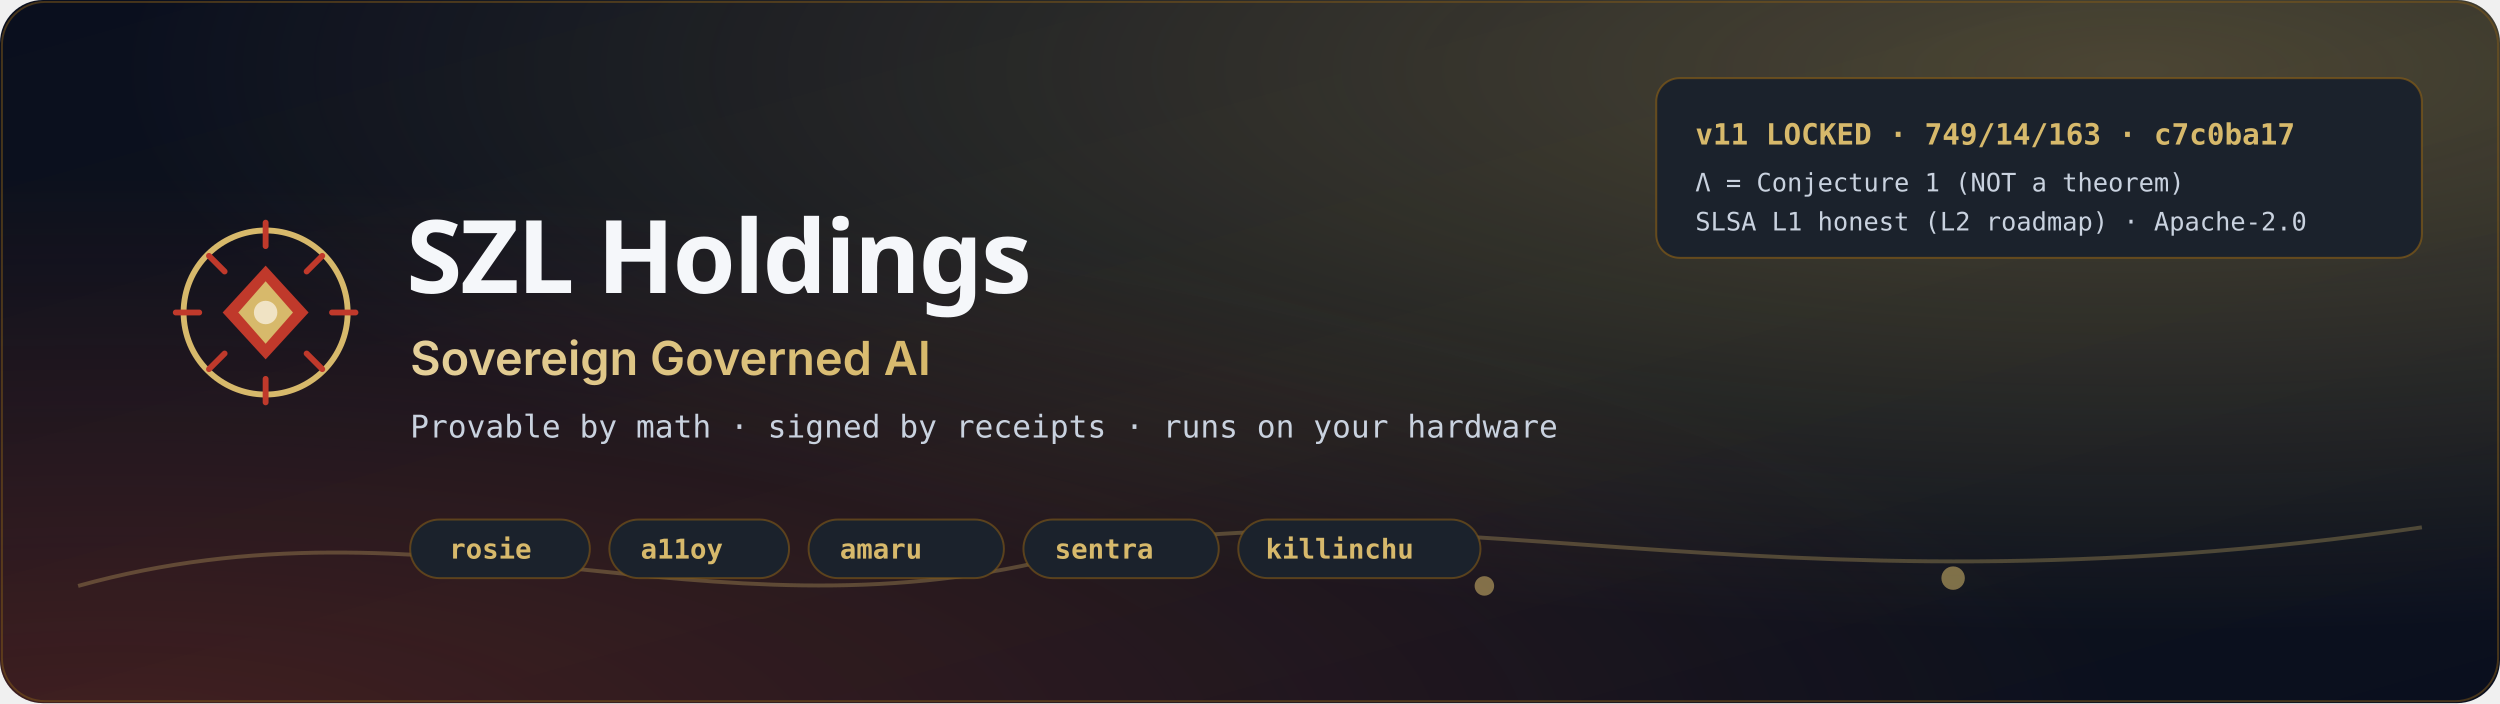
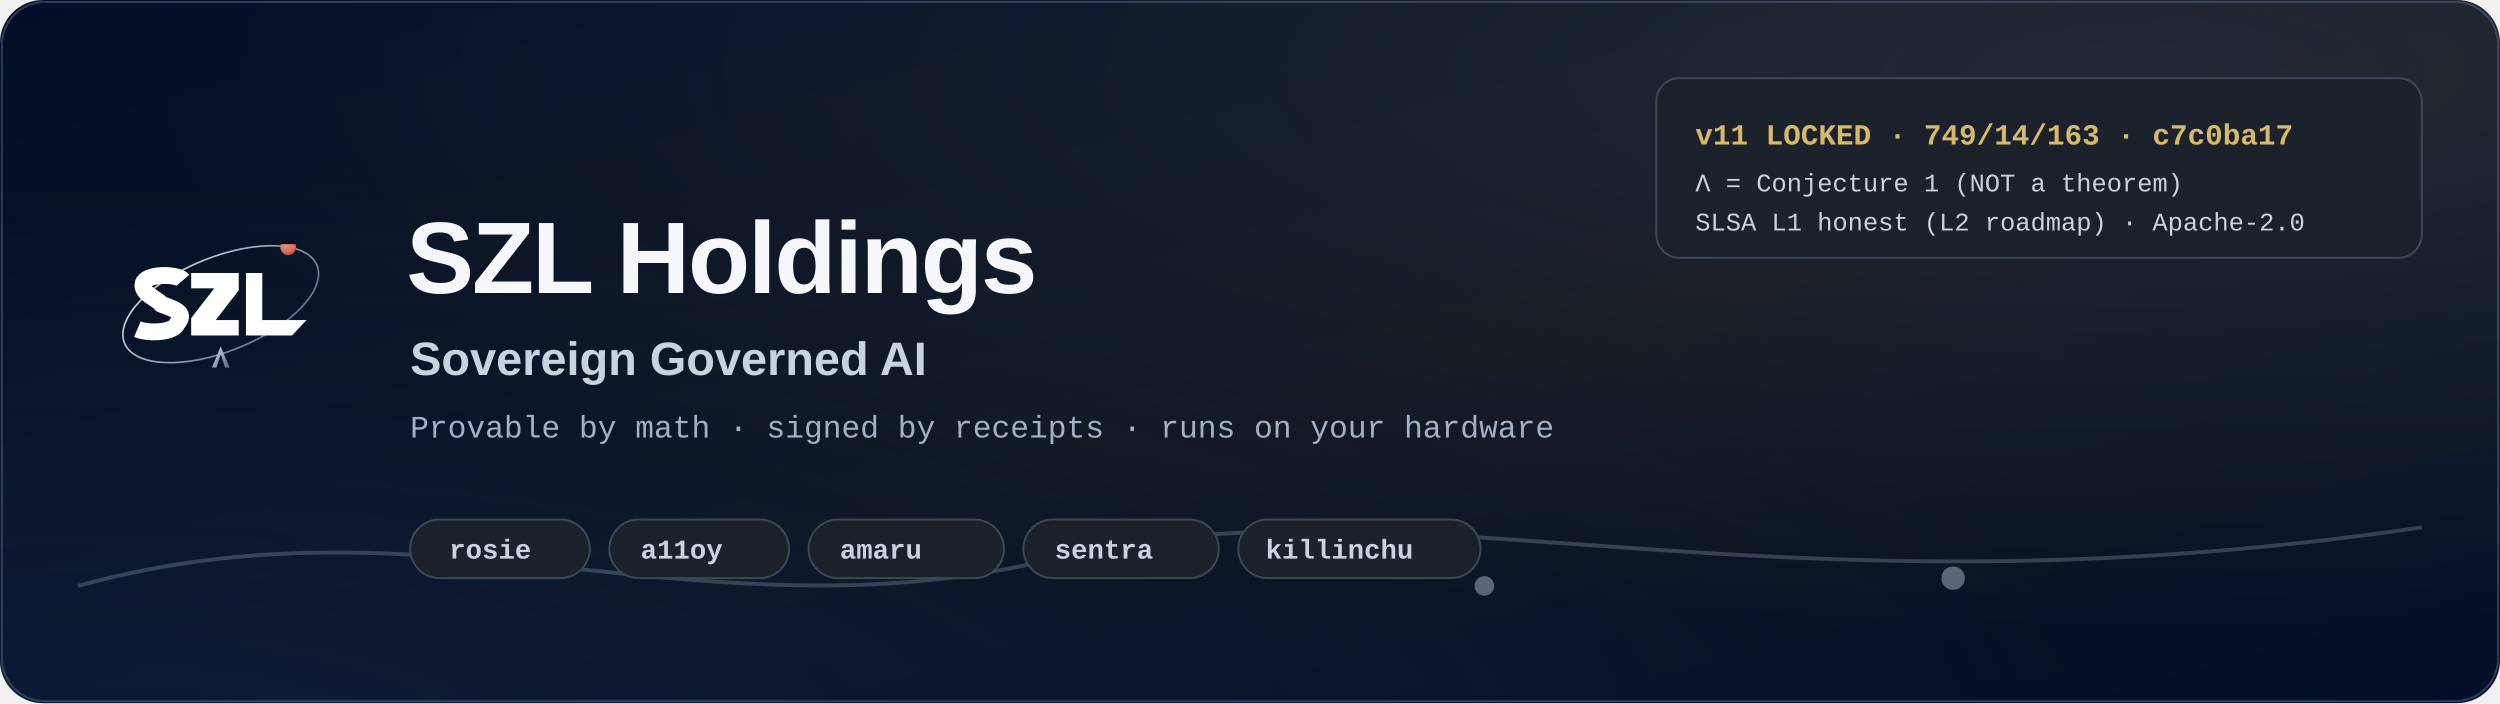
- <svg xmlns="http://www.w3.org/2000/svg" width="1280" height="360" viewBox="0 0 1280 360" font-family="Inter, system-ui, sans-serif" role="img" aria-label="SZL Holdings — Sovereign Governed AI. Doctrine v11 LOCKED 749/14/163.">
+ <svg xmlns="http://www.w3.org/2000/svg" width="1280" height="360" viewBox="0 0 1280 360" font-family="system-ui, -apple-system, 'Segoe UI', 'Helvetica Neue', 'Liberation Sans', Arial, sans-serif" role="img" aria-label="SZL Holdings — Sovereign Governed AI. Doctrine v11 LOCKED 749/14/163.">
  <defs>
    <linearGradient id="bg" x1="0" y1="0" x2="1" y2="1">
-       <stop offset="0%" stop-color="#0a0f1e" />
+       <stop offset="0%" stop-color="#030F29" />
      <stop offset="55%" stop-color="#10151c" />
-       <stop offset="100%" stop-color="#0a0f1e" />
+       <stop offset="100%" stop-color="#030F29" />
    </linearGradient>
    <radialGradient id="glowGold" cx="0.85" cy="0.1" r="0.8">
-       <stop offset="0%" stop-color="#d7b96b" stop-opacity="0.30" />
-       <stop offset="100%" stop-color="#d7b96b" stop-opacity="0" />
+       <stop offset="0%" stop-color="#9AA7BD" stop-opacity="0.14" />
+       <stop offset="100%" stop-color="#9AA7BD" stop-opacity="0" />
    </radialGradient>
    <radialGradient id="glowTerra" cx="0.05" cy="1.05" r="0.8">
-       <stop offset="0%" stop-color="#c0392b" stop-opacity="0.28" />
-       <stop offset="100%" stop-color="#c0392b" stop-opacity="0" />
+       <stop offset="0%" stop-color="#0a1e47" stop-opacity="0.6" />
+       <stop offset="100%" stop-color="#0a1e47" stop-opacity="0" />
    </radialGradient>
-     <linearGradient id="goldText" x1="0" y1="0" x2="1" y2="0">
-       <stop offset="0%" stop-color="#e4cf99" />
-       <stop offset="100%" stop-color="#d7b96b" />
-     </linearGradient>
  </defs>
  <rect width="1280" height="360" rx="22" fill="url(#bg)" />
  <rect width="1280" height="360" rx="22" fill="url(#glowGold)" />
  <rect width="1280" height="360" rx="22" fill="url(#glowTerra)" />
-   <rect x="1" y="1" width="1278" height="358" rx="22" fill="none" stroke="#825a18" stroke-opacity="0.5" />
-   <g stroke="#d7b96b" stroke-opacity="0.30" stroke-width="2" fill="none">
+   <rect x="1" y="1" width="1278" height="358" rx="22" fill="none" stroke="#5C6B86" stroke-opacity="0.5" />
+   <g stroke="#9AA7BD" stroke-opacity="0.30" stroke-width="2" fill="none">
    <path d="M40 300 C 220 250, 360 330, 540 286 S 900 320, 1240 270" />
  </g>
-   <g fill="#d7b96b" fill-opacity="0.55">
+   <g fill="#9AA7BD" fill-opacity="0.55">
    <circle cx="220" cy="276" r="5" />
    <circle cx="540" cy="286" r="6" />
    <circle cx="760" cy="300" r="5" />
    <circle cx="1000" cy="296" r="6" />
  </g>
-   <g transform="translate(96,120)">
-     <circle cx="40" cy="40" r="42" fill="none" stroke="#d7b96b" stroke-width="3" />
-     <g stroke="#c0392b" stroke-width="3" stroke-linecap="round">
-       <line x1="40" y1="-6" x2="40" y2="6" />
-       <line x1="40" y1="74" x2="40" y2="86" />
-       <line x1="-6" y1="40" x2="6" y2="40" />
-       <line x1="74" y1="40" x2="86" y2="40" />
-       <line x1="11" y1="11" x2="19" y2="19" />
-       <line x1="61" y1="61" x2="69" y2="69" />
-       <line x1="69" y1="11" x2="61" y2="19" />
-       <line x1="19" y1="61" x2="11" y2="69" />
+   <svg x="44" y="125" width="124" height="72.33" viewBox="96 252 1008 588" aria-hidden="true">
+     <defs>
+       <linearGradient id="szl-orbit" x1="0" y1="0" x2="1" y2="1">
+         <stop offset="0" stop-color="#E9EEF6" />
+         <stop offset="0.5" stop-color="#9AA7BD" />
+         <stop offset="1" stop-color="#5C6B86" />
+       </linearGradient>
+       <radialGradient id="szl-node" cx="0.38" cy="0.34" r="0.75">
+         <stop offset="0" stop-color="#F0917E" />
+         <stop offset="0.55" stop-color="#DF735F" />
+         <stop offset="1" stop-color="#C4543F" />
+       </radialGradient>
+     </defs>
+     <g transform="rotate(-22 657.0 502.0)">
+       <ellipse cx="657.0" cy="502.0" rx="432" ry="196" fill="none" stroke="url(#szl-orbit)" stroke-width="7" stroke-linecap="round" opacity="0.95" />
    </g>
-     <path d="M40 16 L62 40 L40 64 L18 40 Z" fill="#c0392b" />
-     <path d="M40 24 L54 40 L40 56 L26 40 Z" fill="#d7b96b" />
-     <circle cx="40" cy="40" r="6" fill="#f0e3c4" />
+     <path d="M 500 402 C 476 374 344 374 334 416 C 324 458 396 480.0 409.0 502.0 C 476 526.0 512 540 476 582 C 464 620 358 626 310 606 " fill="none" stroke="#FFFFFF" stroke-width="70" stroke-linecap="butt" stroke-linejoin="round" />
+     <g fill="#FFFFFF">
+       <path d="M 534 372 L 732 372 L 732 444 L 636 568 L 732 568 L 732 632 L 534 632 L 534 560 L 630 436 L 534 436 Z" />
+       <path d="M 762 372 L 830 372 L 830 568 L 1014 568 L 954 632 L 762 632 Z" />
+     </g>
+     <circle cx="937.9" cy="264.3" r="33" fill="url(#szl-node)" />
+     <path d="M 657.0 678 L 694.0 766 L 675.0 766 L 657.0 710.3 L 639.0 766 L 620.0 766 Z" fill="url(#szl-orbit)" opacity="0.96" />
+   </svg>
+   <text x="208" y="150" font-size="52" font-weight="800" letter-spacing="-1" fill="#f5f7fa">SZL Holdings</text>
+   <text x="210" y="192" font-size="24" font-weight="600" fill="#c9d2df">Sovereign Governed AI</text>
+   <text x="210" y="224" font-size="16" font-weight="500" fill="#a4b1c4" font-family="ui-monospace, 'SF Mono', 'Cascadia Code', 'JetBrains Mono', 'IBM Plex Mono', 'Liberation Mono', Menlo, Consolas, monospace">Provable by math · signed by receipts · runs on your hardware</text>
+   <g transform="translate(848,40)">
+     <rect width="392" height="92" rx="12" fill="#1b222c" stroke="#3c4757" />
+     <text x="20" y="34" font-size="15" font-weight="700" font-family="ui-monospace, 'SF Mono', 'Cascadia Code', 'JetBrains Mono', 'IBM Plex Mono', 'Liberation Mono', Menlo, Consolas, monospace" fill="#d7b96b">v11 LOCKED · 749/14/163 · c7c0ba17</text>
+     <text x="20" y="58" font-size="13" font-family="ui-monospace, 'SF Mono', 'Cascadia Code', 'JetBrains Mono', 'IBM Plex Mono', 'Liberation Mono', Menlo, Consolas, monospace" fill="#c9d2df">Λ = Conjecture 1 (NOT a theorem)</text>
+     <text x="20" y="78" font-size="13" font-family="ui-monospace, 'SF Mono', 'Cascadia Code', 'JetBrains Mono', 'IBM Plex Mono', 'Liberation Mono', Menlo, Consolas, monospace" fill="#c9d2df">SLSA L1 honest (L2 roadmap) · Apache-2.0</text>
  </g>
-   <text x="208" y="150" font-size="52" font-weight="800" letter-spacing="-1" font-family="'Space Grotesk', system-ui, sans-serif" fill="#f5f7fa">SZL Holdings</text>
-   <text x="210" y="192" font-size="24" font-weight="600" fill="url(#goldText)">Sovereign Governed AI</text>
-   <text x="210" y="224" font-size="16" font-weight="500" fill="#c9d2df" font-family="'JetBrains Mono', ui-monospace, SFMono-Regular, monospace">Provable by math · signed by receipts · runs on your hardware</text>
-   <g transform="translate(848,40)">
-     <rect width="392" height="92" rx="12" fill="#1b222c" stroke="#825a18" stroke-opacity="0.7" />
-     <text x="20" y="34" font-size="15" font-weight="700" font-family="'JetBrains Mono', ui-monospace, SFMono-Regular, monospace" fill="#d7b96b">v11 LOCKED · 749/14/163 · c7c0ba17</text>
-     <text x="20" y="58" font-size="13" font-family="'JetBrains Mono', ui-monospace, SFMono-Regular, monospace" fill="#c9d2df">Λ = Conjecture 1 (NOT a theorem)</text>
-     <text x="20" y="78" font-size="13" font-family="'JetBrains Mono', ui-monospace, SFMono-Regular, monospace" fill="#c9d2df">SLSA L1 honest (L2 roadmap) · Apache-2.0</text>
-   </g>
-   <g font-family="'JetBrains Mono', ui-monospace, SFMono-Regular, monospace" font-size="14" font-weight="600">
+   <g font-family="ui-monospace, 'SF Mono', 'Cascadia Code', 'JetBrains Mono', 'IBM Plex Mono', 'Liberation Mono', Menlo, Consolas, monospace" font-size="14" font-weight="600">
    <g transform="translate(210,266)">
-       <rect width="92" height="30" rx="15" fill="#1b222c" stroke="#825a18" stroke-opacity="0.6" />
-       <text x="20" y="20" fill="#d7b96b">rosie</text>
+       <rect width="92" height="30" rx="15" fill="#1b222c" stroke="#3c4757" />
+       <text x="20" y="20" fill="#c9d2df">rosie</text>
    </g>
    <g transform="translate(312,266)">
-       <rect width="92" height="30" rx="15" fill="#1b222c" stroke="#825a18" stroke-opacity="0.6" />
-       <text x="16" y="20" fill="#d7b96b">a11oy</text>
+       <rect width="92" height="30" rx="15" fill="#1b222c" stroke="#3c4757" />
+       <text x="16" y="20" fill="#c9d2df">a11oy</text>
    </g>
    <g transform="translate(414,266)">
-       <rect width="100" height="30" rx="15" fill="#1b222c" stroke="#825a18" stroke-opacity="0.6" />
-       <text x="16" y="20" fill="#d7b96b">amaru</text>
+       <rect width="100" height="30" rx="15" fill="#1b222c" stroke="#3c4757" />
+       <text x="16" y="20" fill="#c9d2df">amaru</text>
    </g>
    <g transform="translate(524,266)">
-       <rect width="100" height="30" rx="15" fill="#1b222c" stroke="#825a18" stroke-opacity="0.6" />
-       <text x="16" y="20" fill="#d7b96b">sentra</text>
+       <rect width="100" height="30" rx="15" fill="#1b222c" stroke="#3c4757" />
+       <text x="16" y="20" fill="#c9d2df">sentra</text>
    </g>
    <g transform="translate(634,266)">
-       <rect width="124" height="30" rx="15" fill="#1b222c" stroke="#825a18" stroke-opacity="0.6" />
-       <text x="14" y="20" fill="#d7b96b">killinchu</text>
+       <rect width="124" height="30" rx="15" fill="#1b222c" stroke="#3c4757" />
+       <text x="14" y="20" fill="#c9d2df">killinchu</text>
    </g>
  </g>
</svg>
